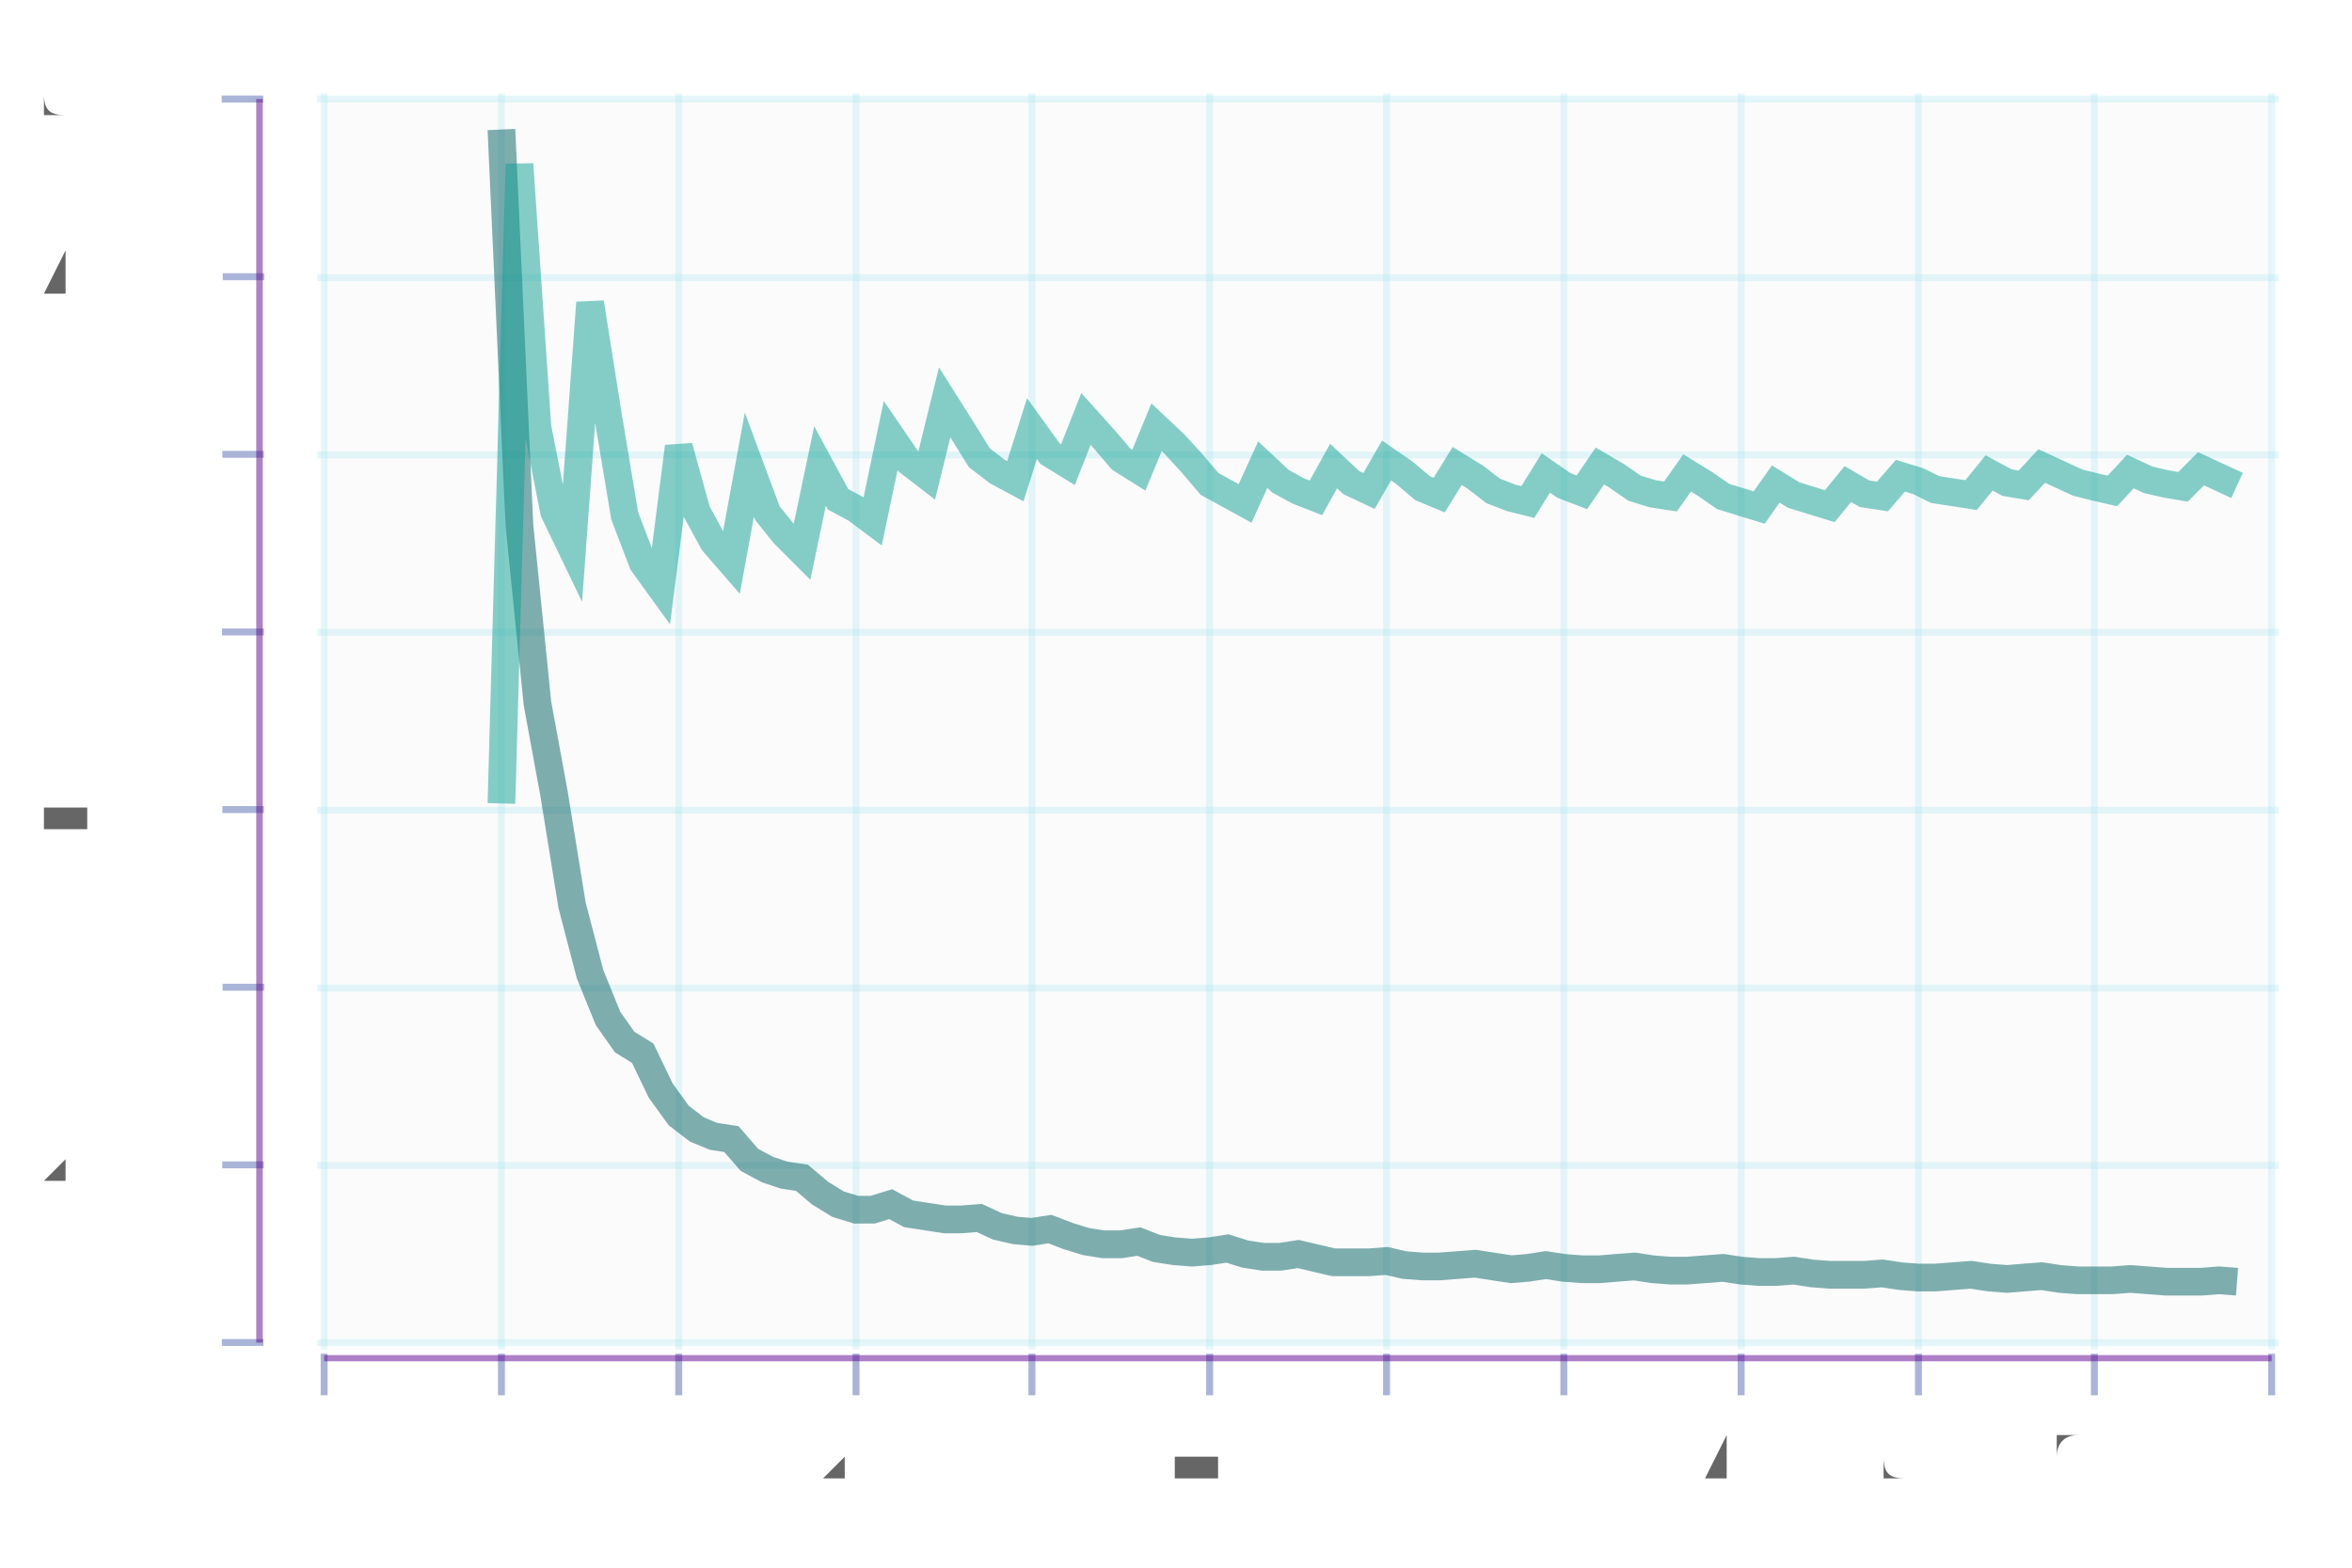
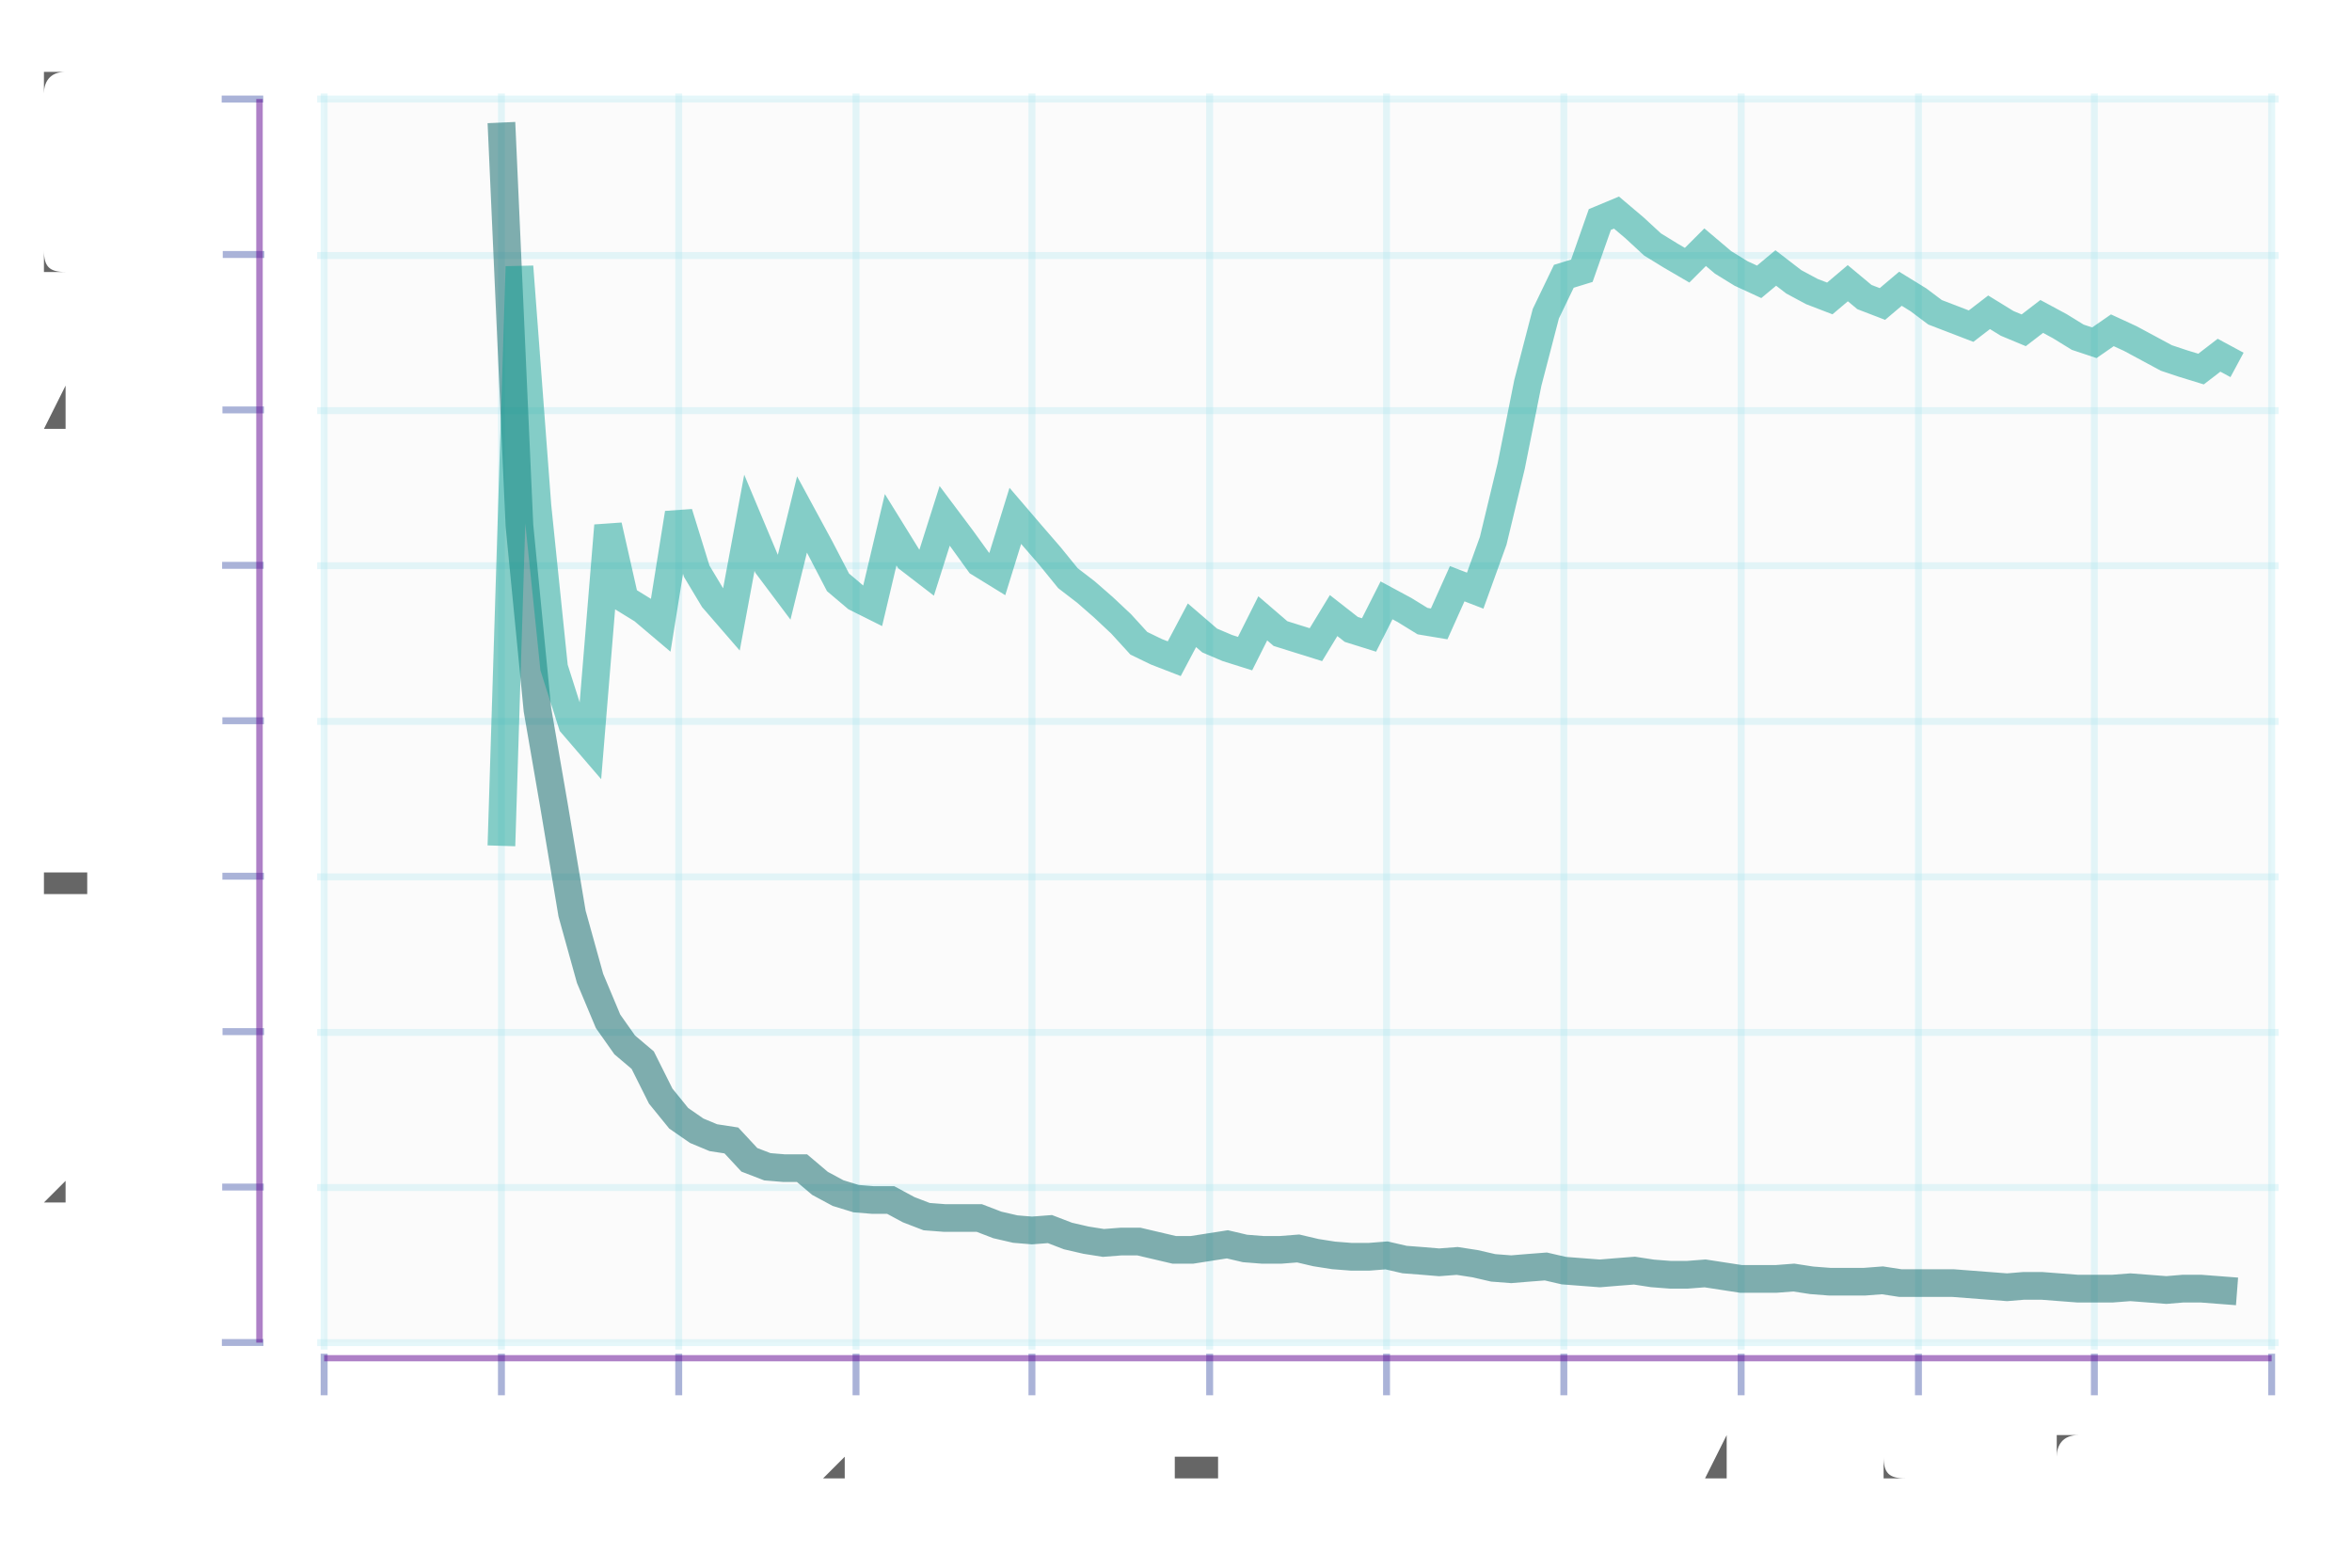
<svg xmlns="http://www.w3.org/2000/svg" height="300.0" viewBox="-0.895 -0.549 1.698 1.095" width="450.0">
  <g stroke-opacity="0.0" fill-opacity="3.0e-2" stroke="#000000" stroke-width="0.0" fill="#666666">
    <rect height="0.898" width="1.406" x="-0.661" y="-0.496" />
  </g>
  <g stroke-opacity="0.3" stroke="#a8e5ee" stroke-width="5.0e-3" fill="none">
    <polyline points="-0.666,0.402 0.75,0.402" />
  </g>
  <g stroke-opacity="0.3" stroke="#a8e5ee" stroke-width="5.0e-3" fill="none">
-     <polyline points="-0.666,0.274 0.75,0.274" />
-   </g>
-   <g stroke-opacity="0.3" stroke="#a8e5ee" stroke-width="5.0e-3" fill="none">
-     <polyline points="-0.666,0.146 0.75,0.146" />
-   </g>
-   <g stroke-opacity="0.3" stroke="#a8e5ee" stroke-width="5.0e-3" fill="none">
-     <polyline points="-0.666,1.7556517556517603e-2 0.75,1.7556517556517603e-2" />
-   </g>
-   <g stroke-opacity="0.3" stroke="#a8e5ee" stroke-width="5.0e-3" fill="none">
-     <polyline points="-0.666,-0.111 0.75,-0.111" />
-   </g>
-   <g stroke-opacity="0.3" stroke="#a8e5ee" stroke-width="5.0e-3" fill="none">
-     <polyline points="-0.666,-0.239 0.75,-0.239" />
-   </g>
-   <g stroke-opacity="0.3" stroke="#a8e5ee" stroke-width="5.0e-3" fill="none">
-     <polyline points="-0.666,-0.367 0.75,-0.367" />
+     <polyline points="-0.666,0.29 0.75,0.29" />
+   </g>
+   <g stroke-opacity="0.3" stroke="#a8e5ee" stroke-width="5.0e-3" fill="none">
+     <polyline points="-0.666,0.178 0.75,0.178" />
+   </g>
+   <g stroke-opacity="0.3" stroke="#a8e5ee" stroke-width="5.0e-3" fill="none">
+     <polyline points="-0.666,6.565656565656564e-2 0.75,6.565656565656564e-2" />
+   </g>
+   <g stroke-opacity="0.3" stroke="#a8e5ee" stroke-width="5.0e-3" fill="none">
+     <polyline points="-0.666,-4.657687991021331e-2 0.75,-4.657687991021331e-2" />
+   </g>
+   <g stroke-opacity="0.3" stroke="#a8e5ee" stroke-width="5.0e-3" fill="none">
+     <polyline points="-0.666,-0.159 0.75,-0.159" />
+   </g>
+   <g stroke-opacity="0.3" stroke="#a8e5ee" stroke-width="5.0e-3" fill="none">
+     <polyline points="-0.666,-0.271 0.75,-0.271" />
+   </g>
+   <g stroke-opacity="0.3" stroke="#a8e5ee" stroke-width="5.0e-3" fill="none">
+     <polyline points="-0.666,-0.383 0.75,-0.383" />
  </g>
  <g stroke-opacity="0.3" stroke="#a8e5ee" stroke-width="5.0e-3" fill="none">
    <polyline points="-0.666,-0.496 0.75,-0.496" />
  </g>
  <g fill-opacity="1.0" font-size="5.0e-2" stroke="none" stroke-width="0.0" fill="#666666" text-anchor="end">
    <text x="-0.75" y="0.415">1,000
    </text>
  </g>
  <g fill-opacity="1.0" font-size="5.0e-2" stroke="none" stroke-width="0.0" fill="#666666" text-anchor="end">
-     <text x="-0.75" y="0.287">2,000
-     </text>
-   </g>
-   <g fill-opacity="1.0" font-size="5.0e-2" stroke="none" stroke-width="0.0" fill="#666666" text-anchor="end">
-     <text x="-0.75" y="0.159">3,000
-     </text>
-   </g>
-   <g fill-opacity="1.0" font-size="5.0e-2" stroke="none" stroke-width="0.0" fill="#666666" text-anchor="end">
-     <text x="-0.75" y="3.057559724226394e-2">4,000
-     </text>
-   </g>
-   <g fill-opacity="1.0" font-size="5.0e-2" stroke="none" stroke-width="0.0" fill="#666666" text-anchor="end">
-     <text x="-0.75" y="-9.76911976911976e-2">5,000
-     </text>
-   </g>
-   <g fill-opacity="1.0" font-size="5.0e-2" stroke="none" stroke-width="0.0" fill="#666666" text-anchor="end">
-     <text x="-0.75" y="-0.226">6,000
-     </text>
-   </g>
-   <g fill-opacity="1.0" font-size="5.0e-2" stroke="none" stroke-width="0.0" fill="#666666" text-anchor="end">
-     <text x="-0.75" y="-0.354">7,000
-     </text>
-   </g>
-   <g fill-opacity="1.0" font-size="5.0e-2" stroke="none" stroke-width="0.0" fill="#666666" text-anchor="end">
-     <text x="-0.75" y="-0.482">8,000
+     <text x="-0.75" y="0.303">2,000
+     </text>
+   </g>
+   <g fill-opacity="1.0" font-size="5.0e-2" stroke="none" stroke-width="0.0" fill="#666666" text-anchor="end">
+     <text x="-0.75" y="0.191">3,000
+     </text>
+   </g>
+   <g fill-opacity="1.0" font-size="5.0e-2" stroke="none" stroke-width="0.0" fill="#666666" text-anchor="end">
+     <text x="-0.75" y="7.867564534231197e-2">4,000
+     </text>
+   </g>
+   <g fill-opacity="1.0" font-size="5.0e-2" stroke="none" stroke-width="0.0" fill="#666666" text-anchor="end">
+     <text x="-0.75" y="-3.355780022446697e-2">5,000
+     </text>
+   </g>
+   <g fill-opacity="1.0" font-size="5.0e-2" stroke="none" stroke-width="0.0" fill="#666666" text-anchor="end">
+     <text x="-0.75" y="-0.146">6,000
+     </text>
+   </g>
+   <g fill-opacity="1.0" font-size="5.0e-2" stroke="none" stroke-width="0.0" fill="#666666" text-anchor="end">
+     <text x="-0.75" y="-0.258">7,000
+     </text>
+   </g>
+   <g fill-opacity="1.0" font-size="5.0e-2" stroke="none" stroke-width="0.0" fill="#666666" text-anchor="end">
+     <text x="-0.75" y="-0.37">8,000
+     </text>
+   </g>
+   <g fill-opacity="1.0" font-size="5.0e-2" stroke="none" stroke-width="0.0" fill="#666666" text-anchor="end">
+     <text x="-0.75" y="-0.482">9,000
    </text>
  </g>
  <g stroke-opacity="0.4" fill-opacity="1.0" stroke="#2c429d" stroke-width="5.0e-3" fill="#5f0391">
    <g transform="rotate(-90.0, -0.7194624, 0.4023569)">
      <polyline points="-0.719,0.417 -0.719,0.387" />
    </g>
-     <g transform="rotate(-90.0, -0.7194624, 0.2740901)">
-       <polyline points="-0.719,0.289 -0.719,0.259" />
-     </g>
-     <g transform="rotate(-90.0, -0.7194624, 0.1458233)">
-       <polyline points="-0.719,0.161 -0.719,0.131" />
-     </g>
-     <g transform="rotate(-90.0, -0.7194624, 1.7556517556517603e-2)">
-       <polyline points="-0.719,3.25565175565176e-2 -0.719,2.556517556517604e-3" />
-     </g>
-     <g transform="rotate(-90.0, -0.7194624, -0.1107103)">
-       <polyline points="-0.719,-9.571027737694394e-2 -0.719,-0.126" />
-     </g>
-     <g transform="rotate(-90.0, -0.7194624, -0.2389771)">
-       <polyline points="-0.719,-0.224 -0.719,-0.254" />
-     </g>
-     <g transform="rotate(-90.0, -0.7194624, -0.3672439)">
-       <polyline points="-0.719,-0.352 -0.719,-0.382" />
+     <g transform="rotate(-90.0, -0.7194624, 0.2901235)">
+       <polyline points="-0.719,0.305 -0.719,0.275" />
+     </g>
+     <g transform="rotate(-90.0, -0.7194624, 0.17789)">
+       <polyline points="-0.719,0.193 -0.719,0.163" />
+     </g>
+     <g transform="rotate(-90.0, -0.7194624, 6.565656565656564e-2)">
+       <polyline points="-0.719,8.065656565656563e-2 -0.719,5.0656565656565636e-2" />
+     </g>
+     <g transform="rotate(-90.0, -0.7194624, -4.657687991021331e-2)">
+       <polyline points="-0.719,-3.157687991021331e-2 -0.719,-6.157687991021331e-2" />
+     </g>
+     <g transform="rotate(-90.0, -0.7194624, -0.1588103)">
+       <polyline points="-0.719,-0.144 -0.719,-0.174" />
+     </g>
+     <g transform="rotate(-90.0, -0.7194624, -0.2710438)">
+       <polyline points="-0.719,-0.256 -0.719,-0.286" />
+     </g>
+     <g transform="rotate(-90.0, -0.7194624, -0.3832772)">
+       <polyline points="-0.719,-0.368 -0.719,-0.398" />
    </g>
    <g transform="rotate(-90.0, -0.7194624, -0.4955107)">
      <polyline points="-0.719,-0.481 -0.719,-0.511" />
    </g>
  </g>
  <g stroke-opacity="0.0" fill-opacity="0.5" stroke="#666666" stroke-width="0.0" fill="#5f0391">
    <rect height="0.898" width="4.687280283736772e-3" x="-0.71" y="-0.496" />
  </g>
  <g stroke-opacity="0.3" stroke="#a8e5ee" stroke-width="5.0e-3" fill="none">
    <polyline points="-0.661,0.407 -0.661,-0.5" />
  </g>
  <g stroke-opacity="0.3" stroke="#a8e5ee" stroke-width="5.0e-3" fill="none">
    <polyline points="-0.533,0.407 -0.533,-0.5" />
  </g>
  <g stroke-opacity="0.3" stroke="#a8e5ee" stroke-width="5.0e-3" fill="none">
    <polyline points="-0.405,0.407 -0.405,-0.5" />
  </g>
  <g stroke-opacity="0.3" stroke="#a8e5ee" stroke-width="5.0e-3" fill="none">
    <polyline points="-0.277,0.407 -0.277,-0.5" />
  </g>
  <g stroke-opacity="0.3" stroke="#a8e5ee" stroke-width="5.0e-3" fill="none">
    <polyline points="-0.15,0.407 -0.15,-0.5" />
  </g>
  <g stroke-opacity="0.3" stroke="#a8e5ee" stroke-width="5.0e-3" fill="none">
    <polyline points="-2.169678125883301e-2,0.407 -2.169678125883301e-2,-0.5" />
  </g>
  <g stroke-opacity="0.3" stroke="#a8e5ee" stroke-width="5.0e-3" fill="none">
    <polyline points="0.106,0.407 0.106,-0.5" />
  </g>
  <g stroke-opacity="0.3" stroke="#a8e5ee" stroke-width="5.0e-3" fill="none">
    <polyline points="0.234,0.407 0.234,-0.5" />
  </g>
  <g stroke-opacity="0.3" stroke="#a8e5ee" stroke-width="5.0e-3" fill="none">
    <polyline points="0.362,0.407 0.362,-0.5" />
  </g>
  <g stroke-opacity="0.3" stroke="#a8e5ee" stroke-width="5.0e-3" fill="none">
    <polyline points="0.49,0.407 0.49,-0.5" />
  </g>
  <g stroke-opacity="0.3" stroke="#a8e5ee" stroke-width="5.0e-3" fill="none">
    <polyline points="0.617,0.407 0.617,-0.5" />
  </g>
  <g stroke-opacity="0.3" stroke="#a8e5ee" stroke-width="5.0e-3" fill="none">
    <polyline points="0.745,0.407 0.745,-0.5" />
  </g>
  <g fill-opacity="1.0" font-size="5.0e-2" stroke="none" stroke-width="0.0" fill="#666666" text-anchor="middle">
    <text x="-0.661" y="0.5">-10
    </text>
  </g>
  <g fill-opacity="1.0" font-size="5.0e-2" stroke="none" stroke-width="0.0" fill="#666666" text-anchor="middle">
    <text x="-0.533" y="0.5">0
    </text>
  </g>
  <g fill-opacity="1.0" font-size="5.0e-2" stroke="none" stroke-width="0.0" fill="#666666" text-anchor="middle">
    <text x="-0.405" y="0.5">10
    </text>
  </g>
  <g fill-opacity="1.0" font-size="5.0e-2" stroke="none" stroke-width="0.0" fill="#666666" text-anchor="middle">
    <text x="-0.277" y="0.5">20
    </text>
  </g>
  <g fill-opacity="1.0" font-size="5.0e-2" stroke="none" stroke-width="0.0" fill="#666666" text-anchor="middle">
    <text x="-0.15" y="0.5">30
    </text>
  </g>
  <g fill-opacity="1.0" font-size="5.0e-2" stroke="none" stroke-width="0.0" fill="#666666" text-anchor="middle">
    <text x="-2.169678125883301e-2" y="0.5">40
    </text>
  </g>
  <g fill-opacity="1.0" font-size="5.0e-2" stroke="none" stroke-width="0.0" fill="#666666" text-anchor="middle">
    <text x="0.106" y="0.5">50
    </text>
  </g>
  <g fill-opacity="1.0" font-size="5.0e-2" stroke="none" stroke-width="0.0" fill="#666666" text-anchor="middle">
    <text x="0.234" y="0.5">60
    </text>
  </g>
  <g fill-opacity="1.0" font-size="5.0e-2" stroke="none" stroke-width="0.0" fill="#666666" text-anchor="middle">
    <text x="0.362" y="0.5">70
    </text>
  </g>
  <g fill-opacity="1.0" font-size="5.0e-2" stroke="none" stroke-width="0.0" fill="#666666" text-anchor="middle">
    <text x="0.49" y="0.5">80
    </text>
  </g>
  <g fill-opacity="1.0" font-size="5.0e-2" stroke="none" stroke-width="0.0" fill="#666666" text-anchor="middle">
    <text x="0.617" y="0.5">90
    </text>
  </g>
  <g fill-opacity="1.0" font-size="5.0e-2" stroke="none" stroke-width="0.0" fill="#666666" text-anchor="middle">
    <text x="0.745" y="0.5">100
    </text>
  </g>
  <g stroke-opacity="0.4" fill-opacity="1.0" stroke="#2c429d" stroke-width="5.0e-3" fill="#5f0391">
    <polyline points="-0.661,0.44 -0.661,0.41" />
    <polyline points="-0.533,0.44 -0.533,0.41" />
    <polyline points="-0.405,0.44 -0.405,0.41" />
    <polyline points="-0.277,0.44 -0.277,0.41" />
    <polyline points="-0.15,0.44 -0.15,0.41" />
    <polyline points="-2.169678125883301e-2,0.44 -2.169678125883301e-2,0.41" />
    <polyline points="0.106,0.44 0.106,0.41" />
    <polyline points="0.234,0.44 0.234,0.41" />
    <polyline points="0.362,0.44 0.362,0.41" />
    <polyline points="0.49,0.44 0.49,0.41" />
    <polyline points="0.617,0.44 0.617,0.41" />
    <polyline points="0.745,0.44 0.745,0.41" />
  </g>
  <g stroke-opacity="0.0" fill-opacity="0.5" stroke="#666666" stroke-width="0.0" fill="#5f0391">
    <rect height="4.489337822671191e-3" width="1.406" x="-0.661" y="0.411" />
  </g>
  <g stroke-opacity="0.5" stroke="#026062" stroke-width="2.0e-2" fill="none">
-     <polyline points="-0.533,-0.474 -0.52,-0.188 -0.507,-5.961256152177974e-2 -0.495,5.728866015152989e-3 -0.482,8.62037915510841e-2 -0.469,0.136 -0.456,0.168 -0.444,0.185 -0.431,0.193 -0.418,0.22 -0.405,0.238 -0.392,0.248 -0.38,0.253 -0.367,0.255 -0.354,0.27 -0.341,0.277 -0.329,0.281 -0.316,0.283 -0.303,0.294 -0.29,0.302 -0.277,0.306 -0.265,0.306 -0.252,0.302 -0.239,0.309 -0.226,0.311 -0.213,0.313 -0.201,0.313 -0.188,0.312 -0.175,0.318 -0.162,0.321 -0.15,0.322 -0.137,0.32 -0.124,0.325 -0.111,0.329 -9.839773135634267e-2,0.331 -8.561423967342452e-2,0.331 -7.283074799050615e-2,0.329 -6.004725630758789e-2,0.334 -4.7263764624669524e-2,0.336 -3.448027294175127e-2,0.337 -2.169678125883301e-2,0.336 -8.913289575914751e-3,0.334 3.8702021070035064e-3,0.338 1.6653693789921764e-2,0.34 2.9437185472840022e-2,0.34 4.22206771557585e-2,0.338 5.500416883867654e-2,0.341 6.778766052159502e-2,0.344 8.057115220451305e-2,0.344 9.335464388743153e-2,0.344 0.106,0.343 0.119,0.346 0.132,0.347 0.144,0.347 0.157,0.346 0.17,0.345 0.183,0.347 0.196,0.349 0.208,0.348 0.221,0.346 0.234,0.348 0.247,0.349 0.26,0.349 0.272,0.348 0.285,0.347 0.298,0.349 0.311,0.35 0.323,0.35 0.336,0.349 0.349,0.348 0.362,0.35 0.375,0.351 0.387,0.351 0.4,0.35 0.413,0.352 0.426,0.353 0.439,0.353 0.451,0.353 0.464,0.352 0.477,0.354 0.49,0.355 0.502,0.355 0.515,0.354 0.528,0.353 0.541,0.355 0.554,0.356 0.566,0.355 0.579,0.354 0.592,0.356 0.605,0.357 0.617,0.357 0.63,0.357 0.643,0.356 0.656,0.357 0.669,0.358 0.681,0.358 0.694,0.358 0.707,0.357 0.72,0.358" />
+     <polyline points="-0.533,-0.479 -0.52,-0.188 -0.507,-5.5005974974641436e-2 -0.495,1.4489807792806564e-2 -0.482,9.220759597142864e-2 -0.469,0.139 -0.456,0.17 -0.444,0.187 -0.431,0.198 -0.418,0.224 -0.405,0.24 -0.392,0.249 -0.38,0.254 -0.367,0.256 -0.354,0.27 -0.341,0.275 -0.329,0.276 -0.316,0.276 -0.303,0.287 -0.29,0.294 -0.277,0.298 -0.265,0.299 -0.252,0.299 -0.239,0.306 -0.226,0.311 -0.213,0.312 -0.201,0.312 -0.188,0.312 -0.175,0.317 -0.162,0.32 -0.15,0.321 -0.137,0.32 -0.124,0.325 -0.111,0.328 -9.839773135634267e-2,0.33 -8.561423967342452e-2,0.329 -7.283074799050615e-2,0.329 -6.004725630758789e-2,0.332 -4.7263764624669524e-2,0.335 -3.448027294175127e-2,0.335 -2.169678125883301e-2,0.333 -8.913289575914751e-3,0.331 3.8702021070035064e-3,0.334 1.6653693789921764e-2,0.335 2.9437185472840022e-2,0.335 4.22206771557585e-2,0.334 5.500416883867654e-2,0.337 6.778766052159502e-2,0.339 8.057115220451305e-2,0.34 9.335464388743153e-2,0.34 0.106,0.339 0.119,0.342 0.132,0.343 0.144,0.344 0.157,0.343 0.17,0.345 0.183,0.348 0.196,0.349 0.208,0.348 0.221,0.347 0.234,0.35 0.247,0.351 0.26,0.352 0.272,0.351 0.285,0.35 0.298,0.352 0.311,0.353 0.323,0.353 0.336,0.352 0.349,0.354 0.362,0.356 0.375,0.356 0.387,0.356 0.4,0.355 0.413,0.357 0.426,0.358 0.439,0.358 0.451,0.358 0.464,0.357 0.477,0.359 0.49,0.359 0.502,0.359 0.515,0.359 0.528,0.36 0.541,0.361 0.554,0.362 0.566,0.361 0.579,0.361 0.592,0.362 0.605,0.363 0.617,0.363 0.63,0.363 0.643,0.362 0.656,0.363 0.669,0.364 0.681,0.363 0.694,0.363 0.707,0.364 0.72,0.365" />
  </g>
  <g stroke-opacity="0.5" stroke="#0ea194" stroke-width="2.0e-2" fill="none">
-     <polyline points="-0.533,1.2666639941744162e-2 -0.52,-0.449 -0.507,-0.259 -0.495,-0.198 -0.482,-0.171 -0.469,-0.349 -0.456,-0.267 -0.444,-0.195 -0.431,-0.161 -0.418,-0.143 -0.405,-0.245 -0.392,-0.198 -0.38,-0.176 -0.367,-0.161 -0.354,-0.232 -0.341,-0.197 -0.329,-0.182 -0.316,-0.169 -0.303,-0.231 -0.29,-0.207 -0.277,-0.2 -0.265,-0.191 -0.252,-0.253 -0.239,-0.234 -0.226,-0.224 -0.213,-0.277 -0.201,-0.258 -0.188,-0.237 -0.175,-0.227 -0.162,-0.22 -0.15,-0.258 -0.137,-0.24 -0.124,-0.232 -0.111,-0.265 -9.839773135634267e-2,-0.251 -8.561423967342452e-2,-0.236 -7.283074799050615e-2,-0.228 -6.004725630758789e-2,-0.259 -4.7263764624669524e-2,-0.247 -3.448027294175127e-2,-0.233 -2.169678125883301e-2,-0.218 -8.913289575914751e-3,-0.211 3.8702021070035064e-3,-0.204 1.6653693789921764e-2,-0.232 2.9437185472840022e-2,-0.22 4.22206771557585e-2,-0.213 5.500416883867654e-2,-0.208 6.778766052159502e-2,-0.231 8.057115220451305e-2,-0.219 9.335464388743153e-2,-0.213 0.106,-0.235 0.119,-0.226 0.132,-0.215 0.144,-0.21 0.157,-0.231 0.17,-0.223 0.183,-0.213 0.196,-0.208 0.208,-0.205 0.221,-0.226 0.234,-0.217 0.247,-0.212 0.26,-0.231 0.272,-0.224 0.285,-0.215 0.298,-0.211 0.311,-0.209 0.323,-0.226 0.336,-0.218 0.349,-0.209 0.362,-0.205 0.375,-0.201 0.387,-0.218 0.4,-0.21 0.413,-0.206 0.426,-0.202 0.439,-0.218 0.451,-0.211 0.464,-0.209 0.477,-0.224 0.49,-0.22 0.502,-0.214 0.515,-0.212 0.528,-0.21 0.541,-0.226 0.554,-0.219 0.566,-0.217 0.579,-0.231 0.592,-0.225 0.605,-0.219 0.617,-0.216 0.63,-0.213 0.643,-0.227 0.656,-0.221 0.669,-0.218 0.681,-0.216 0.694,-0.229 0.707,-0.223 0.72,-0.217" />
+     <polyline points="-0.533,4.325685480226099e-2 -0.52,-0.375 -0.507,-0.202 -0.495,-8.54691060852747e-2 -0.482,-4.4630187554746126e-2 -0.469,-2.9519595821486888e-2 -0.456,-0.188 -0.444,-0.135 -0.431,-0.127 -0.418,-0.116 -0.405,-0.197 -0.392,-0.155 -0.38,-0.135 -0.367,-0.12 -0.354,-0.19 -0.341,-0.159 -0.329,-0.143 -0.316,-0.196 -0.303,-0.172 -0.29,-0.147 -0.277,-0.136 -0.265,-0.13 -0.252,-0.185 -0.239,-0.164 -0.226,-0.154 -0.213,-0.195 -0.201,-0.179 -0.188,-0.161 -0.175,-0.153 -0.162,-0.195 -0.15,-0.181 -0.137,-0.166 -0.124,-0.15 -0.111,-0.14 -9.839773135634267e-2,-0.129 -8.561423967342452e-2,-0.117 -7.283074799050615e-2,-0.103 -6.004725630758789e-2,-9.68128811271004e-2 -4.7263764624669524e-2,-9.185518944641557e-2 -3.448027294175127e-2,-0.116 -2.169678125883301e-2,-0.105 -8.913289575914751e-3,-9.955412801735652e-2 3.8702021070035064e-3,-9.553936885198422e-2 1.6653693789921764e-2,-0.121 2.9437185472840022e-2,-0.11 4.22206771557585e-2,-0.106 5.500416883867654e-2,-0.102 6.778766052159502e-2,-0.123 8.057115220451305e-2,-0.113 9.335464388743153e-2,-0.109 0.106,-0.134 0.119,-0.127 0.132,-0.119 0.144,-0.117 0.157,-0.146 0.17,-0.141 0.183,-0.177 0.196,-0.231 0.208,-0.291 0.221,-0.341 0.234,-0.368 0.247,-0.372 0.26,-0.409 0.272,-0.414 0.285,-0.403 0.298,-0.391 0.311,-0.383 0.323,-0.376 0.336,-0.389 0.349,-0.378 0.362,-0.37 0.375,-0.364 0.387,-0.374 0.4,-0.364 0.413,-0.357 0.426,-0.352 0.439,-0.363 0.451,-0.353 0.464,-0.348 0.477,-0.359 0.49,-0.351 0.502,-0.342 0.515,-0.337 0.528,-0.332 0.541,-0.342 0.554,-0.334 0.566,-0.329 0.579,-0.339 0.592,-0.332 0.605,-0.324 0.617,-0.32 0.63,-0.329 0.643,-0.323 0.656,-0.316 0.669,-0.309 0.681,-0.305 0.694,-0.301 0.707,-0.311 0.72,-0.304" />
  </g>
</svg>
